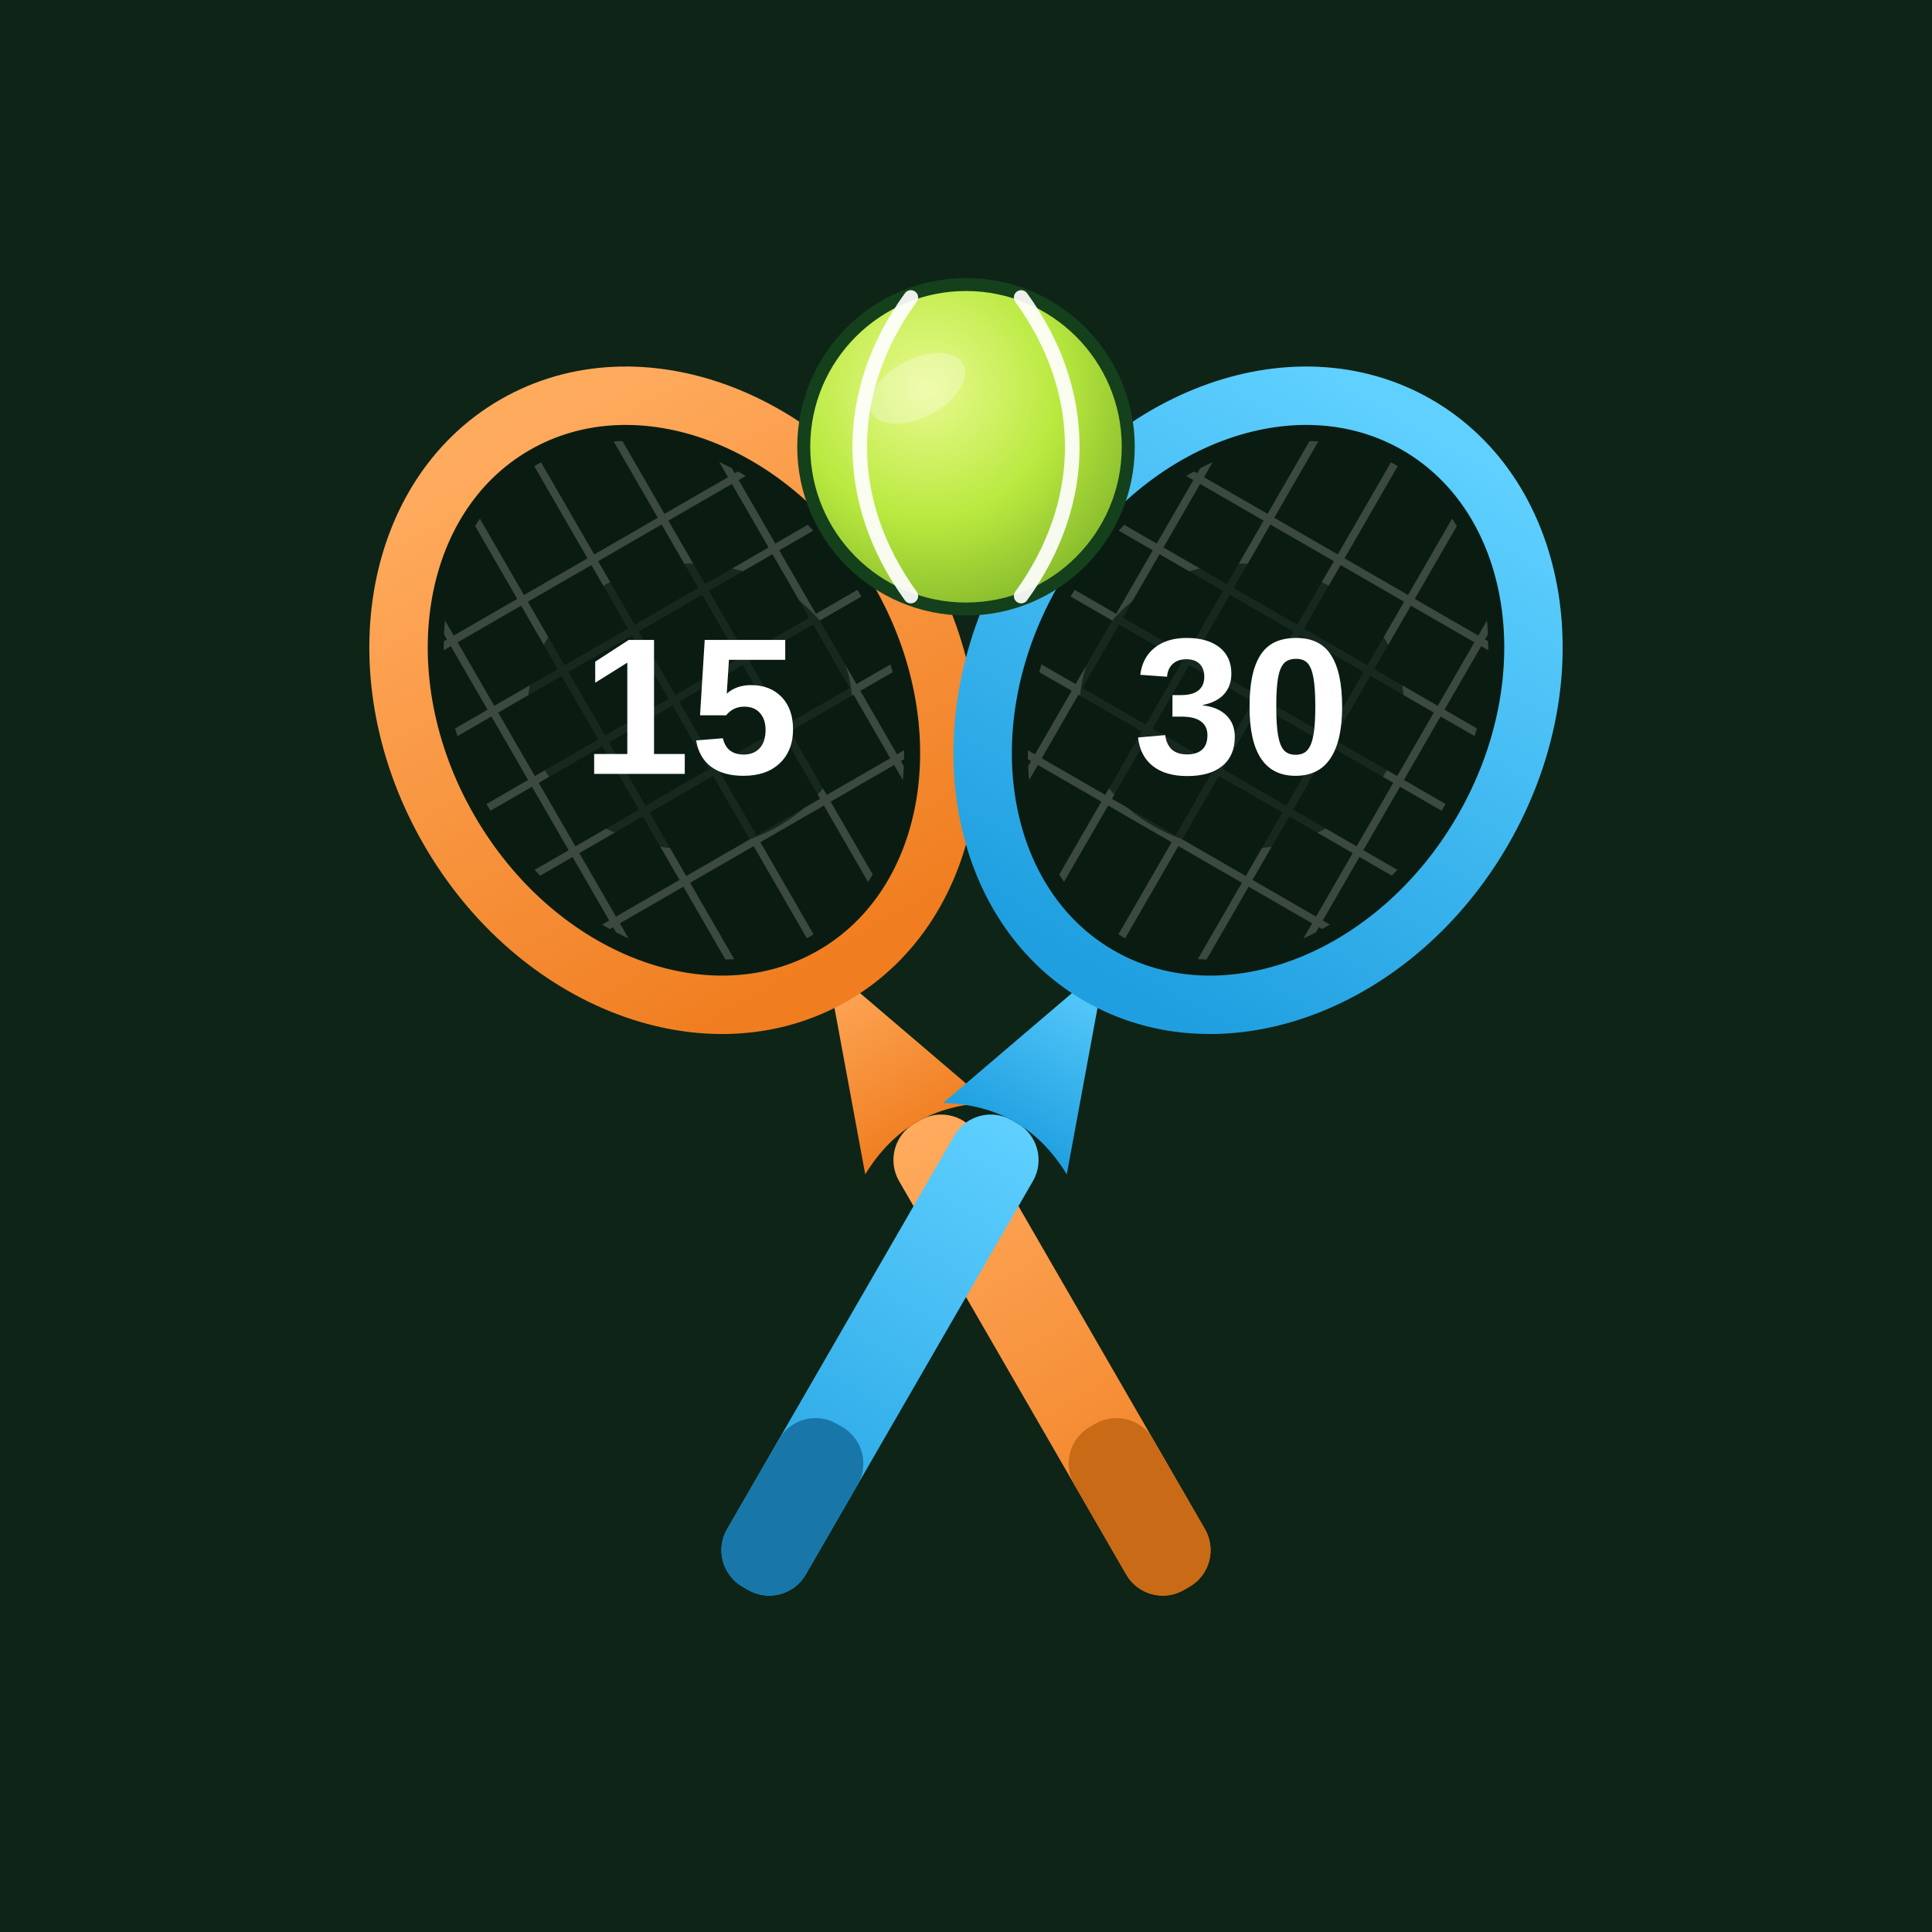
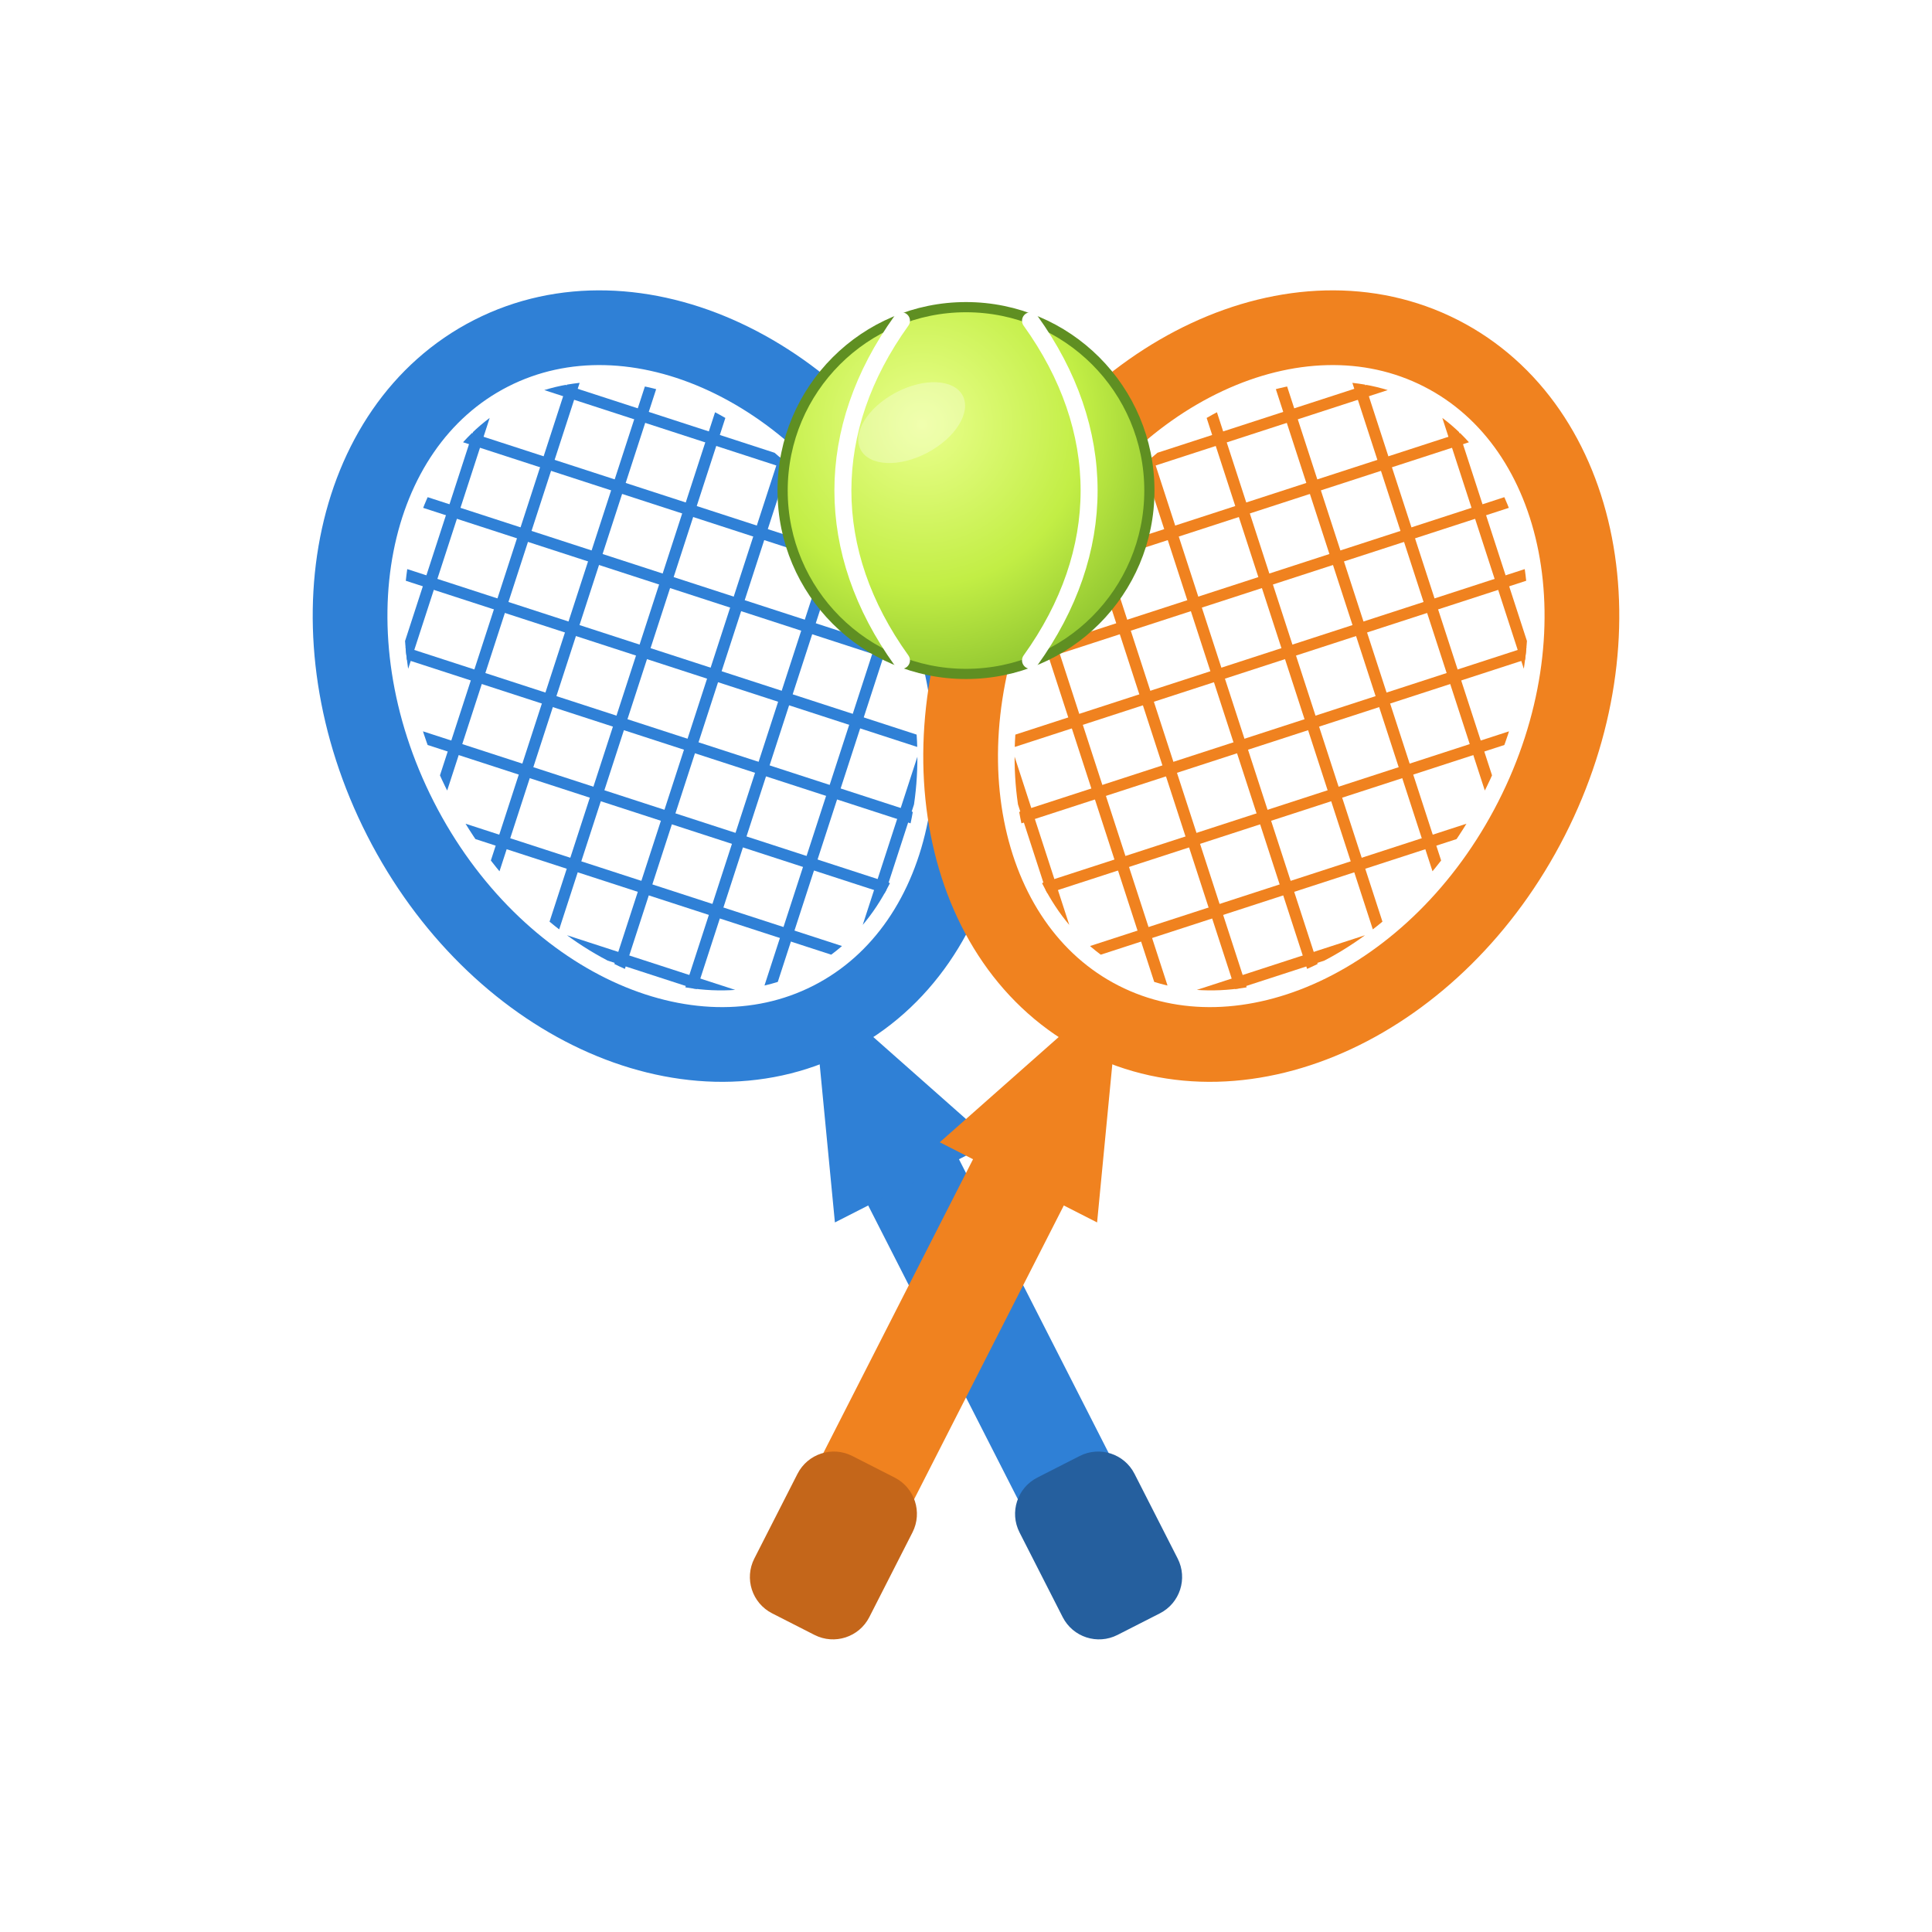
<svg xmlns="http://www.w3.org/2000/svg" viewBox="0 0 512 512">
  <defs>
-     <radialGradient id="ball" cx="38%" cy="32%" r="78%">
-       <stop offset="0%" stop-color="#e9fa8f" />
-       <stop offset="52%" stop-color="#b9e93f" />
-       <stop offset="100%" stop-color="#7cb128" />
+     <radialGradient id="ball" cx="38%" cy="32%" r="80%">
+       <stop offset="0%" stop-color="#eaff8c" />
+       <stop offset="55%" stop-color="#c2ee45" />
+       <stop offset="100%" stop-color="#83bb2b" />
    </radialGradient>
-     <linearGradient id="orange" x1="0" y1="0" x2="0" y2="1">
-       <stop offset="0%" stop-color="#ffab5e" />
-       <stop offset="100%" stop-color="#f07d1f" />
-     </linearGradient>
-     <linearGradient id="blue" x1="0" y1="0" x2="0" y2="1">
-       <stop offset="0%" stop-color="#5fd0ff" />
-       <stop offset="100%" stop-color="#1f9fe0" />
-     </linearGradient>
-     <clipPath id="bed">
-       <ellipse cx="256" cy="150" rx="66" ry="84" />
+     <clipPath id="bedL">
+       <ellipse cx="256" cy="152" rx="70" ry="94" />
+     </clipPath>
+     <clipPath id="bedR">
+       <ellipse cx="256" cy="152" rx="70" ry="94" />
    </clipPath>
  </defs>
-   <rect width="512" height="512" fill="#0d2417" />
-   <g transform="translate(256 256) scale(0.86) translate(-256 -256)">
-     <g transform="rotate(-30 256 330)">
-       <rect x="242" y="300" width="28" height="166" rx="13" fill="url(#orange)" />
-       <rect x="242" y="408" width="28" height="58" rx="13" fill="#c96a17" />
-       <path d="M256 244 L234 306 Q256 294 278 306 Z" fill="url(#orange)" />
-       <ellipse cx="256" cy="150" rx="80" ry="98" fill="#0a1c11" stroke="url(#orange)" stroke-width="18" />
-       <g clip-path="url(#bed)" stroke="#ffffff" stroke-width="2.4" opacity="0.2">
-         <line x1="206" y1="55" x2="206" y2="245" />
-         <line x1="231" y1="55" x2="231" y2="245" />
-         <line x1="256" y1="55" x2="256" y2="245" />
-         <line x1="281" y1="55" x2="281" y2="245" />
-         <line x1="306" y1="55" x2="306" y2="245" />
-         <line x1="165" y1="100" x2="347" y2="100" />
-         <line x1="165" y1="125" x2="347" y2="125" />
-         <line x1="165" y1="150" x2="347" y2="150" />
-         <line x1="165" y1="175" x2="347" y2="175" />
-         <line x1="165" y1="200" x2="347" y2="200" />
+   <rect width="512" height="512" fill="#ffffff" />
+   <g transform="translate(256 256) scale(0.9) translate(-256 -256)">
+     <g transform="rotate(-27 256 350)">
+       <rect x="241" y="300" width="30" height="150" rx="9" fill="#2f80d6" />
+       <rect x="237" y="410" width="38" height="52" rx="12" fill="#255f9e" />
+       <path d="M256 250 L230 316 L282 316 Z" fill="#2f80d6" />
+       <ellipse cx="256" cy="152" rx="86" ry="110" fill="#ffffff" stroke="#2f80d6" stroke-width="22" />
+       <g clip-path="url(#bedL)">
+         <g transform="rotate(45 256 152)" stroke="#2f80d6" stroke-width="3.4">
+           <line x1="160" y1="40" x2="160" y2="264" />
+           <line x1="182" y1="40" x2="182" y2="264" />
+           <line x1="204" y1="40" x2="204" y2="264" />
+           <line x1="226" y1="40" x2="226" y2="264" />
+           <line x1="248" y1="40" x2="248" y2="264" />
+           <line x1="270" y1="40" x2="270" y2="264" />
+           <line x1="292" y1="40" x2="292" y2="264" />
+           <line x1="314" y1="40" x2="314" y2="264" />
+           <line x1="336" y1="40" x2="336" y2="264" />
+           <line x1="352" y1="40" x2="352" y2="264" />
+           <line x1="144" y1="56" x2="368" y2="56" />
+           <line x1="144" y1="78" x2="368" y2="78" />
+           <line x1="144" y1="100" x2="368" y2="100" />
+           <line x1="144" y1="122" x2="368" y2="122" />
+           <line x1="144" y1="144" x2="368" y2="144" />
+           <line x1="144" y1="166" x2="368" y2="166" />
+           <line x1="144" y1="188" x2="368" y2="188" />
+           <line x1="144" y1="210" x2="368" y2="210" />
+           <line x1="144" y1="232" x2="368" y2="232" />
+           <line x1="144" y1="248" x2="368" y2="248" />
+         </g>
      </g>
    </g>
-     <g transform="rotate(30 256 330)">
-       <rect x="242" y="300" width="28" height="166" rx="13" fill="url(#blue)" />
-       <rect x="242" y="408" width="28" height="58" rx="13" fill="#1877a8" />
-       <path d="M256 244 L234 306 Q256 294 278 306 Z" fill="url(#blue)" />
-       <ellipse cx="256" cy="150" rx="80" ry="98" fill="#0a1c11" stroke="url(#blue)" stroke-width="18" />
-       <g clip-path="url(#bed)" stroke="#ffffff" stroke-width="2.4" opacity="0.2">
-         <line x1="206" y1="55" x2="206" y2="245" />
-         <line x1="231" y1="55" x2="231" y2="245" />
-         <line x1="256" y1="55" x2="256" y2="245" />
-         <line x1="281" y1="55" x2="281" y2="245" />
-         <line x1="306" y1="55" x2="306" y2="245" />
-         <line x1="165" y1="100" x2="347" y2="100" />
-         <line x1="165" y1="125" x2="347" y2="125" />
-         <line x1="165" y1="150" x2="347" y2="150" />
-         <line x1="165" y1="175" x2="347" y2="175" />
-         <line x1="165" y1="200" x2="347" y2="200" />
+     <g transform="rotate(27 256 350)">
+       <rect x="241" y="300" width="30" height="150" rx="9" fill="#f0821f" />
+       <rect x="237" y="410" width="38" height="52" rx="12" fill="#c4661a" />
+       <path d="M256 250 L230 316 L282 316 Z" fill="#f0821f" />
+       <ellipse cx="256" cy="152" rx="86" ry="110" fill="#ffffff" stroke="#f0821f" stroke-width="22" />
+       <g clip-path="url(#bedR)">
+         <g transform="rotate(45 256 152)" stroke="#f0821f" stroke-width="3.4">
+           <line x1="160" y1="40" x2="160" y2="264" />
+           <line x1="182" y1="40" x2="182" y2="264" />
+           <line x1="204" y1="40" x2="204" y2="264" />
+           <line x1="226" y1="40" x2="226" y2="264" />
+           <line x1="248" y1="40" x2="248" y2="264" />
+           <line x1="270" y1="40" x2="270" y2="264" />
+           <line x1="292" y1="40" x2="292" y2="264" />
+           <line x1="314" y1="40" x2="314" y2="264" />
+           <line x1="336" y1="40" x2="336" y2="264" />
+           <line x1="352" y1="40" x2="352" y2="264" />
+           <line x1="144" y1="56" x2="368" y2="56" />
+           <line x1="144" y1="78" x2="368" y2="78" />
+           <line x1="144" y1="100" x2="368" y2="100" />
+           <line x1="144" y1="122" x2="368" y2="122" />
+           <line x1="144" y1="144" x2="368" y2="144" />
+           <line x1="144" y1="166" x2="368" y2="166" />
+           <line x1="144" y1="188" x2="368" y2="188" />
+           <line x1="144" y1="210" x2="368" y2="210" />
+           <line x1="144" y1="232" x2="368" y2="232" />
+           <line x1="144" y1="248" x2="368" y2="248" />
+         </g>
      </g>
    </g>
-     <g font-family="Arial, Helvetica, sans-serif" font-weight="800" text-anchor="middle">
-       <ellipse cx="171" cy="176" rx="50" ry="44" fill="#0a1c11" opacity="0.72" />
-       <text x="171" y="176" font-size="60" fill="#ffffff" dominant-baseline="central">15</text>
-       <ellipse cx="341" cy="176" rx="50" ry="44" fill="#0a1c11" opacity="0.72" />
-       <text x="341" y="176" font-size="60" fill="#ffffff" dominant-baseline="central">30</text>
-     </g>
-     <g transform="translate(256 96)">
-       <circle r="50" fill="url(#ball)" stroke="#14401c" stroke-width="4" />
-       <path d="M-17 -46 C -38 -17, -38 17, -17 46" fill="none" stroke="#ffffff" stroke-width="4.5" stroke-linecap="round" opacity="0.92" />
-       <path d="M17 -46 C 38 -17, 38 17, 17 46" fill="none" stroke="#ffffff" stroke-width="4.5" stroke-linecap="round" opacity="0.92" />
-       <ellipse cx="-15" cy="-18" rx="16" ry="9" fill="#ffffff" opacity="0.28" transform="rotate(-28 -15 -18)" />
+     <g transform="translate(256 116)">
+       <circle r="54" fill="url(#ball)" stroke="#5f8f22" stroke-width="3" />
+       <path d="M-19 -50 C -42 -18, -42 18, -19 50" fill="none" stroke="#ffffff" stroke-width="5" stroke-linecap="round" />
+       <path d="M19 -50 C 42 -18, 42 18, 19 50" fill="none" stroke="#ffffff" stroke-width="5" stroke-linecap="round" />
+       <ellipse cx="-16" cy="-20" rx="17" ry="10" fill="#ffffff" opacity="0.30" transform="rotate(-28 -16 -20)" />
    </g>
  </g>
</svg>
